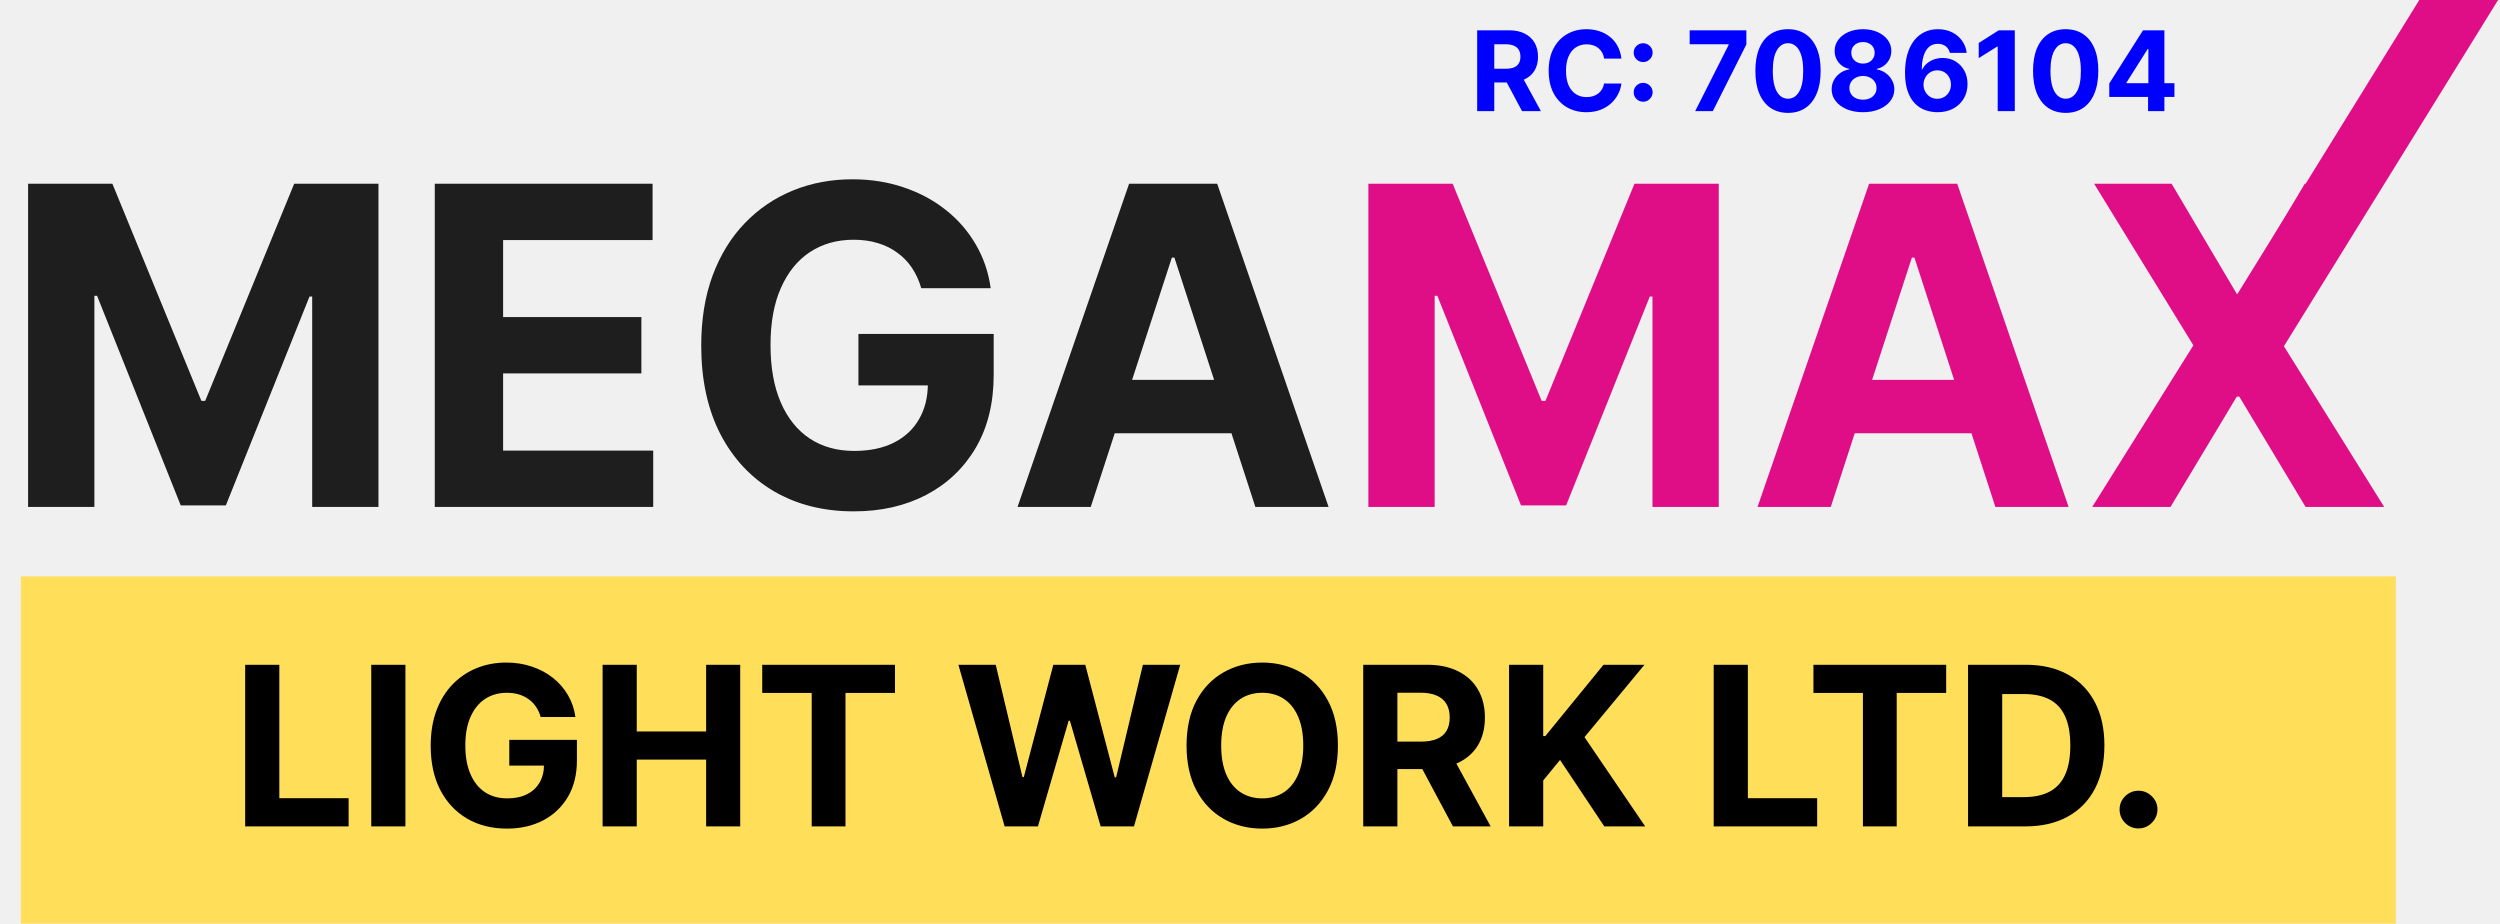
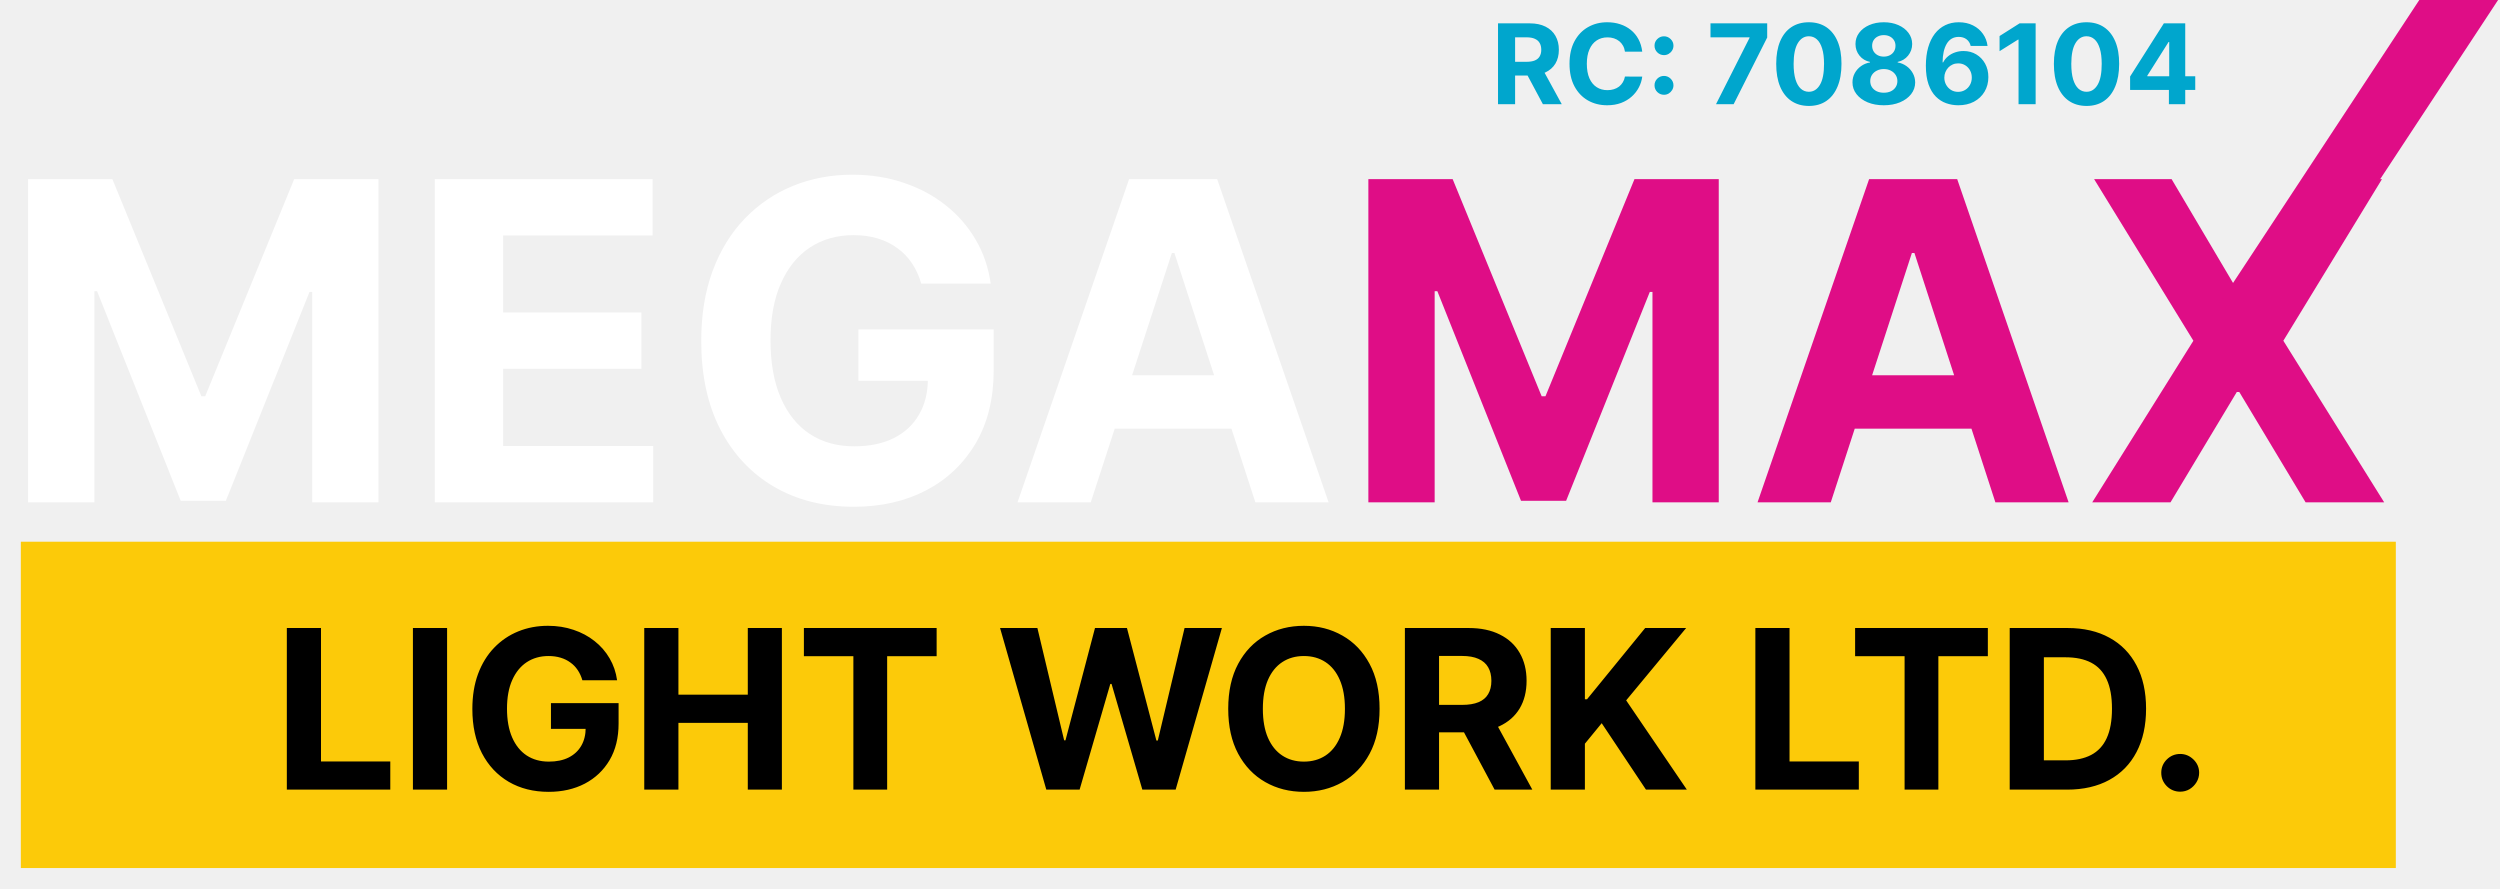
- <svg xmlns="http://www.w3.org/2000/svg" width="360" height="133" viewBox="0 0 360 133" fill="none">
-   <rect x="3" y="83" width="342" height="50" fill="#FFDE59" />
-   <path d="M35.304 119V95.727H40.224V114.943H50.202V119H35.304ZM58.381 95.727V119H53.46V95.727H58.381ZM77.861 103.25C77.702 102.697 77.478 102.208 77.19 101.784C76.903 101.352 76.55 100.989 76.133 100.693C75.724 100.39 75.255 100.159 74.724 100C74.202 99.841 73.622 99.761 72.986 99.761C71.796 99.761 70.751 100.057 69.849 100.648C68.956 101.239 68.258 102.098 67.758 103.227C67.258 104.348 67.008 105.72 67.008 107.341C67.008 108.962 67.255 110.341 67.747 111.477C68.24 112.614 68.937 113.481 69.838 114.08C70.74 114.67 71.804 114.966 73.031 114.966C74.145 114.966 75.096 114.769 75.883 114.375C76.679 113.973 77.285 113.409 77.702 112.682C78.126 111.955 78.338 111.095 78.338 110.102L79.338 110.25H73.338V106.545H83.077V109.477C83.077 111.523 82.645 113.28 81.781 114.75C80.918 116.212 79.728 117.341 78.213 118.136C76.698 118.924 74.963 119.318 73.008 119.318C70.827 119.318 68.91 118.837 67.258 117.875C65.607 116.905 64.319 115.53 63.395 113.75C62.478 111.962 62.02 109.841 62.02 107.386C62.02 105.5 62.293 103.818 62.838 102.341C63.391 100.856 64.164 99.599 65.156 98.568C66.149 97.538 67.304 96.754 68.622 96.216C69.94 95.678 71.368 95.409 72.906 95.409C74.224 95.409 75.452 95.602 76.588 95.989C77.724 96.367 78.732 96.905 79.611 97.602C80.497 98.299 81.221 99.129 81.781 100.091C82.342 101.045 82.702 102.098 82.861 103.25H77.861ZM86.773 119V95.727H91.693V105.33H101.682V95.727H106.591V119H101.682V109.386H91.693V119H86.773ZM109.761 99.784V95.727H128.875V99.784H121.75V119H116.886V99.784H109.761ZM144.668 119L138.009 95.727H143.384L147.236 111.898H147.429L151.679 95.727H156.281L160.52 111.932H160.724L164.577 95.727H169.952L163.293 119H158.497L154.065 103.784H153.884L149.463 119H144.668ZM192.659 107.364C192.659 109.902 192.178 112.061 191.216 113.841C190.261 115.621 188.958 116.981 187.307 117.92C185.663 118.852 183.814 119.318 181.761 119.318C179.693 119.318 177.837 118.848 176.193 117.909C174.549 116.97 173.25 115.61 172.295 113.83C171.341 112.049 170.864 109.894 170.864 107.364C170.864 104.826 171.341 102.667 172.295 100.886C173.25 99.106 174.549 97.75 176.193 96.818C177.837 95.879 179.693 95.409 181.761 95.409C183.814 95.409 185.663 95.879 187.307 96.818C188.958 97.75 190.261 99.106 191.216 100.886C192.178 102.667 192.659 104.826 192.659 107.364ZM187.67 107.364C187.67 105.72 187.424 104.333 186.932 103.205C186.447 102.076 185.761 101.22 184.875 100.636C183.989 100.053 182.951 99.761 181.761 99.761C180.572 99.761 179.534 100.053 178.648 100.636C177.761 101.22 177.072 102.076 176.58 103.205C176.095 104.333 175.852 105.72 175.852 107.364C175.852 109.008 176.095 110.394 176.58 111.523C177.072 112.652 177.761 113.508 178.648 114.091C179.534 114.674 180.572 114.966 181.761 114.966C182.951 114.966 183.989 114.674 184.875 114.091C185.761 113.508 186.447 112.652 186.932 111.523C187.424 110.394 187.67 109.008 187.67 107.364ZM196.304 119V95.727H205.486C207.243 95.727 208.743 96.042 209.986 96.671C211.236 97.292 212.187 98.174 212.838 99.318C213.497 100.455 213.827 101.792 213.827 103.33C213.827 104.875 213.493 106.205 212.827 107.318C212.16 108.424 211.194 109.273 209.929 109.864C208.671 110.455 207.149 110.75 205.361 110.75H199.213V106.795H204.565C205.505 106.795 206.285 106.667 206.906 106.409C207.527 106.152 207.99 105.765 208.293 105.25C208.603 104.735 208.759 104.095 208.759 103.33C208.759 102.557 208.603 101.905 208.293 101.375C207.99 100.845 207.524 100.443 206.895 100.17C206.274 99.89 205.49 99.75 204.543 99.75H201.224V119H196.304ZM208.872 108.409L214.656 119H209.224L203.565 108.409H208.872ZM217.304 119V95.727H222.224V105.989H222.531L230.906 95.727H236.804L228.168 106.148L236.906 119H231.02L224.645 109.432L222.224 112.386V119H217.304ZM246.773 119V95.727H251.693V114.943H261.67V119H246.773ZM261.136 99.784V95.727H280.25V99.784H273.125V119H268.261V99.784H261.136ZM291.648 119H283.398V95.727H291.716C294.057 95.727 296.072 96.193 297.761 97.125C299.451 98.049 300.75 99.379 301.659 101.114C302.576 102.848 303.034 104.924 303.034 107.341C303.034 109.765 302.576 111.848 301.659 113.591C300.75 115.333 299.443 116.67 297.739 117.602C296.042 118.534 294.011 119 291.648 119ZM288.318 114.784H291.443C292.898 114.784 294.121 114.527 295.114 114.011C296.114 113.489 296.864 112.682 297.364 111.591C297.871 110.492 298.125 109.076 298.125 107.341C298.125 105.621 297.871 104.216 297.364 103.125C296.864 102.034 296.117 101.231 295.125 100.716C294.133 100.201 292.909 99.943 291.455 99.943H288.318V114.784ZM307.949 119.295C307.199 119.295 306.555 119.03 306.017 118.5C305.487 117.962 305.222 117.318 305.222 116.568C305.222 115.826 305.487 115.189 306.017 114.659C306.555 114.129 307.199 113.864 307.949 113.864C308.676 113.864 309.313 114.129 309.858 114.659C310.403 115.189 310.676 115.826 310.676 116.568C310.676 117.068 310.547 117.527 310.29 117.943C310.04 118.352 309.71 118.682 309.301 118.932C308.892 119.174 308.441 119.295 307.949 119.295Z" fill="black" />
-   <path d="M4.045 26.454H16.182L29 57.727H29.546L42.364 26.454H54.5V73H44.955V42.705H44.568L32.523 72.773H26.023L13.977 42.591H13.591V73H4.045V26.454ZM62.608 73V26.454H93.972V34.568H72.449V45.659H92.358V53.773H72.449V64.886H94.062V73H62.608ZM132.659 41.5C132.341 40.394 131.894 39.417 131.318 38.568C130.742 37.705 130.038 36.977 129.205 36.386C128.386 35.78 127.447 35.318 126.386 35C125.341 34.682 124.182 34.523 122.909 34.523C120.53 34.523 118.439 35.114 116.636 36.295C114.848 37.477 113.455 39.197 112.455 41.455C111.455 43.697 110.955 46.439 110.955 49.682C110.955 52.924 111.447 55.682 112.432 57.955C113.417 60.227 114.811 61.962 116.614 63.159C118.417 64.341 120.545 64.932 123 64.932C125.227 64.932 127.129 64.538 128.705 63.75C130.295 62.947 131.508 61.818 132.341 60.364C133.189 58.909 133.614 57.189 133.614 55.205L135.614 55.5H123.614V48.091H143.091V53.955C143.091 58.045 142.227 61.561 140.5 64.5C138.773 67.424 136.394 69.682 133.364 71.273C130.333 72.849 126.864 73.636 122.955 73.636C118.591 73.636 114.758 72.674 111.455 70.75C108.152 68.811 105.576 66.061 103.727 62.5C101.894 58.924 100.977 54.682 100.977 49.773C100.977 46 101.523 42.636 102.614 39.682C103.72 36.712 105.265 34.197 107.25 32.136C109.235 30.076 111.545 28.508 114.182 27.432C116.818 26.356 119.674 25.818 122.75 25.818C125.386 25.818 127.841 26.204 130.114 26.977C132.386 27.735 134.402 28.811 136.159 30.204C137.932 31.599 139.379 33.258 140.5 35.182C141.621 37.091 142.341 39.197 142.659 41.5H132.659ZM157.068 73H146.523L162.591 26.454H175.273L191.318 73H180.773L169.114 37.091H168.75L157.068 73ZM156.409 54.705H181.318V62.386H156.409V54.705Z" fill="#1E1E1E" />
-   <path d="M197.045 26.454H209.182L222 57.727H222.545L235.364 26.454H247.5V73H237.955V42.705H237.568L225.523 72.773H219.023L206.977 42.591H206.591V73H197.045V26.454ZM263.631 73H253.085L269.153 26.454H281.835L297.881 73H287.335L275.676 37.091H275.312L263.631 73ZM262.972 54.705H287.881V62.386H262.972V54.705ZM312.71 26.454L322.097 42.318H322.46L331.892 26.454H343.006L328.801 49.727L343.324 73H332.006L322.46 57.114H322.097L312.551 73H301.278L315.847 49.727L301.551 26.454H312.71Z" fill="#DF0D86" />
-   <path fill-rule="evenodd" clip-rule="evenodd" d="M348.377 0L318.552 48.211L326.76 53.288L359.725 0H348.377Z" fill="#DF0D86" />
-   <path d="M212.714 16V4.364H217.305C218.184 4.364 218.934 4.521 219.555 4.835C220.18 5.146 220.656 5.587 220.982 6.159C221.311 6.727 221.476 7.396 221.476 8.165C221.476 8.938 221.309 9.602 220.976 10.159C220.643 10.712 220.16 11.136 219.527 11.432C218.898 11.727 218.137 11.875 217.243 11.875H214.169V9.898H216.845C217.315 9.898 217.705 9.833 218.016 9.705C218.326 9.576 218.557 9.383 218.709 9.125C218.864 8.867 218.942 8.547 218.942 8.165C218.942 7.778 218.864 7.453 218.709 7.188C218.557 6.922 218.324 6.722 218.01 6.585C217.699 6.445 217.307 6.375 216.834 6.375H215.175V16H212.714ZM218.999 10.704L221.891 16H219.175L216.345 10.704H218.999ZM233.482 8.438H230.993C230.947 8.116 230.855 7.83 230.714 7.58C230.574 7.326 230.394 7.11 230.175 6.932C229.955 6.754 229.701 6.617 229.413 6.523C229.129 6.428 228.821 6.381 228.487 6.381C227.885 6.381 227.36 6.53 226.913 6.83C226.466 7.125 226.12 7.557 225.874 8.125C225.627 8.689 225.504 9.375 225.504 10.182C225.504 11.011 225.627 11.708 225.874 12.273C226.124 12.837 226.472 13.263 226.919 13.551C227.366 13.839 227.883 13.983 228.47 13.983C228.8 13.983 229.105 13.939 229.385 13.852C229.669 13.765 229.921 13.638 230.141 13.472C230.36 13.301 230.542 13.095 230.686 12.852C230.834 12.61 230.936 12.333 230.993 12.023L233.482 12.034C233.417 12.568 233.256 13.083 232.999 13.579C232.745 14.072 232.402 14.513 231.97 14.903C231.542 15.29 231.031 15.597 230.436 15.824C229.845 16.047 229.177 16.159 228.43 16.159C227.393 16.159 226.464 15.924 225.646 15.454C224.832 14.985 224.188 14.305 223.714 13.415C223.245 12.525 223.01 11.447 223.01 10.182C223.01 8.913 223.249 7.833 223.726 6.943C224.203 6.053 224.851 5.375 225.669 4.909C226.487 4.439 227.408 4.205 228.43 4.205C229.105 4.205 229.73 4.299 230.305 4.489C230.885 4.678 231.398 4.955 231.845 5.318C232.292 5.678 232.656 6.119 232.936 6.642C233.22 7.165 233.402 7.763 233.482 8.438ZM236.615 14.648C236.24 14.648 235.918 14.515 235.649 14.25C235.384 13.985 235.251 13.663 235.251 13.284C235.251 12.913 235.384 12.595 235.649 12.329C235.918 12.064 236.24 11.932 236.615 11.932C236.979 11.932 237.297 12.064 237.57 12.329C237.842 12.595 237.979 12.913 237.979 13.284C237.979 13.534 237.914 13.763 237.786 13.972C237.661 14.176 237.496 14.341 237.291 14.466C237.087 14.587 236.861 14.648 236.615 14.648ZM236.615 8.938C236.24 8.938 235.918 8.805 235.649 8.54C235.384 8.275 235.251 7.953 235.251 7.574C235.251 7.203 235.384 6.886 235.649 6.625C235.918 6.36 236.24 6.227 236.615 6.227C236.979 6.227 237.297 6.36 237.57 6.625C237.842 6.886 237.979 7.203 237.979 7.574C237.979 7.828 237.914 8.059 237.786 8.267C237.661 8.472 237.496 8.634 237.291 8.756C237.087 8.877 236.861 8.938 236.615 8.938ZM244.107 16L248.93 6.455V6.375H243.311V4.364H251.476V6.403L246.646 16H244.107ZM257.474 16.256C256.497 16.252 255.656 16.011 254.952 15.534C254.251 15.057 253.711 14.366 253.332 13.46C252.957 12.555 252.772 11.466 252.776 10.193C252.776 8.924 252.963 7.843 253.338 6.949C253.717 6.055 254.257 5.375 254.957 4.909C255.662 4.439 256.501 4.205 257.474 4.205C258.448 4.205 259.285 4.439 259.986 4.909C260.69 5.379 261.232 6.061 261.611 6.955C261.99 7.845 262.177 8.924 262.173 10.193C262.173 11.47 261.984 12.561 261.605 13.466C261.23 14.371 260.692 15.062 259.991 15.54C259.291 16.017 258.452 16.256 257.474 16.256ZM257.474 14.216C258.141 14.216 258.673 13.881 259.071 13.21C259.469 12.54 259.666 11.534 259.662 10.193C259.662 9.311 259.571 8.576 259.389 7.989C259.211 7.402 258.957 6.96 258.628 6.665C258.302 6.369 257.918 6.222 257.474 6.222C256.812 6.222 256.281 6.553 255.884 7.216C255.486 7.879 255.285 8.871 255.281 10.193C255.281 11.087 255.37 11.833 255.548 12.432C255.73 13.027 255.986 13.473 256.315 13.773C256.645 14.068 257.031 14.216 257.474 14.216ZM268.268 16.159C267.393 16.159 266.615 16.017 265.933 15.733C265.255 15.445 264.723 15.053 264.337 14.557C263.95 14.061 263.757 13.498 263.757 12.869C263.757 12.384 263.867 11.939 264.087 11.534C264.31 11.125 264.613 10.786 264.996 10.517C265.378 10.244 265.806 10.07 266.28 9.994V9.915C265.659 9.79 265.155 9.489 264.768 9.011C264.382 8.53 264.189 7.972 264.189 7.335C264.189 6.733 264.365 6.197 264.717 5.727C265.07 5.254 265.553 4.883 266.166 4.614C266.784 4.341 267.484 4.205 268.268 4.205C269.053 4.205 269.751 4.341 270.365 4.614C270.982 4.886 271.467 5.259 271.82 5.733C272.172 6.203 272.35 6.737 272.354 7.335C272.35 7.975 272.153 8.534 271.763 9.011C271.373 9.489 270.873 9.79 270.263 9.915V9.994C270.729 10.07 271.151 10.244 271.53 10.517C271.912 10.786 272.215 11.125 272.439 11.534C272.666 11.939 272.782 12.384 272.786 12.869C272.782 13.498 272.587 14.061 272.2 14.557C271.814 15.053 271.28 15.445 270.598 15.733C269.92 16.017 269.143 16.159 268.268 16.159ZM268.268 14.352C268.659 14.352 269 14.282 269.291 14.142C269.583 13.998 269.81 13.801 269.973 13.551C270.14 13.297 270.223 13.006 270.223 12.676C270.223 12.339 270.138 12.042 269.967 11.784C269.797 11.523 269.566 11.318 269.274 11.171C268.982 11.019 268.647 10.943 268.268 10.943C267.893 10.943 267.558 11.019 267.263 11.171C266.967 11.318 266.734 11.523 266.564 11.784C266.397 12.042 266.314 12.339 266.314 12.676C266.314 13.006 266.395 13.297 266.558 13.551C266.721 13.801 266.95 13.998 267.246 14.142C267.541 14.282 267.882 14.352 268.268 14.352ZM268.268 9.153C268.594 9.153 268.884 9.087 269.138 8.955C269.392 8.822 269.59 8.638 269.734 8.403C269.878 8.169 269.95 7.898 269.95 7.591C269.95 7.288 269.878 7.023 269.734 6.795C269.59 6.564 269.393 6.384 269.143 6.256C268.893 6.123 268.602 6.057 268.268 6.057C267.939 6.057 267.647 6.123 267.393 6.256C267.14 6.384 266.941 6.564 266.797 6.795C266.657 7.023 266.587 7.288 266.587 7.591C266.587 7.898 266.659 8.169 266.803 8.403C266.946 8.638 267.145 8.822 267.399 8.955C267.653 9.087 267.943 9.153 268.268 9.153ZM278.972 16.159C278.373 16.155 277.795 16.055 277.239 15.858C276.686 15.661 276.189 15.341 275.75 14.898C275.311 14.454 274.962 13.867 274.705 13.136C274.451 12.405 274.324 11.508 274.324 10.443C274.328 9.466 274.439 8.593 274.659 7.824C274.883 7.051 275.201 6.396 275.614 5.858C276.03 5.32 276.528 4.911 277.108 4.631C277.688 4.347 278.337 4.205 279.057 4.205C279.833 4.205 280.519 4.356 281.114 4.659C281.708 4.958 282.186 5.366 282.545 5.881C282.909 6.396 283.129 6.973 283.205 7.614H280.778C280.684 7.208 280.485 6.89 280.182 6.659C279.879 6.428 279.504 6.312 279.057 6.312C278.299 6.312 277.723 6.642 277.33 7.301C276.939 7.96 276.741 8.856 276.733 9.989H276.812C276.987 9.644 277.222 9.35 277.517 9.108C277.816 8.862 278.155 8.674 278.534 8.545C278.917 8.413 279.32 8.347 279.744 8.347C280.434 8.347 281.047 8.509 281.585 8.835C282.123 9.157 282.547 9.6 282.858 10.165C283.169 10.729 283.324 11.375 283.324 12.102C283.324 12.89 283.14 13.591 282.773 14.204C282.409 14.818 281.9 15.299 281.244 15.648C280.593 15.992 279.835 16.163 278.972 16.159ZM278.96 14.227C279.339 14.227 279.678 14.136 279.977 13.954C280.277 13.773 280.511 13.527 280.682 13.216C280.852 12.905 280.938 12.557 280.938 12.171C280.938 11.784 280.852 11.438 280.682 11.131C280.515 10.824 280.284 10.579 279.989 10.398C279.693 10.216 279.356 10.125 278.977 10.125C278.693 10.125 278.43 10.178 278.188 10.284C277.949 10.39 277.739 10.538 277.557 10.727C277.379 10.917 277.239 11.136 277.136 11.386C277.034 11.633 276.983 11.896 276.983 12.176C276.983 12.551 277.068 12.894 277.239 13.204C277.413 13.515 277.648 13.763 277.943 13.949C278.242 14.134 278.581 14.227 278.96 14.227ZM290.131 4.364V16H287.67V6.699H287.602L284.938 8.369V6.188L287.818 4.364H290.131ZM297.459 16.256C296.482 16.252 295.641 16.011 294.936 15.534C294.235 15.057 293.696 14.366 293.317 13.46C292.942 12.555 292.756 11.466 292.76 10.193C292.76 8.924 292.947 7.843 293.322 6.949C293.701 6.055 294.241 5.375 294.942 4.909C295.646 4.439 296.485 4.205 297.459 4.205C298.432 4.205 299.269 4.439 299.97 4.909C300.675 5.379 301.216 6.061 301.595 6.955C301.974 7.845 302.161 8.924 302.158 10.193C302.158 11.47 301.968 12.561 301.589 13.466C301.214 14.371 300.677 15.062 299.976 15.54C299.275 16.017 298.436 16.256 297.459 16.256ZM297.459 14.216C298.125 14.216 298.658 13.881 299.055 13.21C299.453 12.54 299.65 11.534 299.646 10.193C299.646 9.311 299.555 8.576 299.374 7.989C299.196 7.402 298.942 6.96 298.612 6.665C298.286 6.369 297.902 6.222 297.459 6.222C296.796 6.222 296.266 6.553 295.868 7.216C295.47 7.879 295.269 8.871 295.266 10.193C295.266 11.087 295.355 11.833 295.533 12.432C295.714 13.027 295.97 13.473 296.3 13.773C296.629 14.068 297.016 14.216 297.459 14.216ZM303.736 13.954V12.017L308.594 4.364H310.264V7.045H309.276L306.213 11.892V11.983H313.116V13.954H303.736ZM309.321 16V13.364L309.366 12.506V4.364H311.673V16H309.321Z" fill="#0000FF" />
+ <svg xmlns="http://www.w3.org/2000/svg" width="360" height="128" viewBox="0 0 360 128" fill="none">
+   <rect x="3" y="78.007" width="342" height="46.992" fill="#FCCA09" />
+   <path d="M41.304 113.707V90.434H46.224V109.65H56.202V113.707H41.304ZM64.381 90.434V113.707H59.46V90.434H64.381ZM83.861 97.957C83.702 97.404 83.478 96.915 83.19 96.491C82.903 96.059 82.55 95.695 82.133 95.4C81.724 95.097 81.255 94.866 80.724 94.707C80.202 94.548 79.622 94.468 78.986 94.468C77.796 94.468 76.751 94.764 75.849 95.355C74.956 95.945 74.258 96.805 73.758 97.934C73.258 99.055 73.008 100.426 73.008 102.048C73.008 103.669 73.255 105.048 73.747 106.184C74.24 107.32 74.937 108.188 75.838 108.786C76.74 109.377 77.804 109.673 79.031 109.673C80.145 109.673 81.096 109.476 81.883 109.082C82.679 108.68 83.285 108.116 83.702 107.389C84.126 106.661 84.338 105.801 84.338 104.809L85.338 104.957H79.338V101.252H89.077V104.184C89.077 106.229 88.645 107.987 87.781 109.457C86.918 110.919 85.728 112.048 84.213 112.843C82.698 113.631 80.963 114.025 79.008 114.025C76.827 114.025 74.91 113.544 73.258 112.582C71.607 111.612 70.319 110.237 69.395 108.457C68.478 106.669 68.02 104.548 68.02 102.093C68.02 100.207 68.293 98.525 68.838 97.048C69.391 95.563 70.164 94.305 71.156 93.275C72.149 92.245 73.304 91.46 74.622 90.923C75.94 90.385 77.368 90.116 78.906 90.116C80.224 90.116 81.452 90.309 82.588 90.695C83.724 91.074 84.732 91.612 85.611 92.309C86.497 93.006 87.221 93.835 87.781 94.798C88.342 95.752 88.702 96.805 88.861 97.957H83.861ZM92.773 113.707V90.434H97.693V100.036H107.682V90.434H112.591V113.707H107.682V104.093H97.693V113.707H92.773ZM115.761 94.491V90.434H134.875V94.491H127.75V113.707H122.886V94.491H115.761ZM150.668 113.707L144.009 90.434H149.384L153.236 106.604H153.429L157.679 90.434H162.281L166.52 106.639H166.724L170.577 90.434H175.952L169.293 113.707H164.497L160.065 98.491H159.884L155.463 113.707H150.668ZM198.659 102.07C198.659 104.608 198.178 106.767 197.216 108.548C196.261 110.328 194.958 111.688 193.307 112.627C191.663 113.559 189.814 114.025 187.761 114.025C185.693 114.025 183.837 113.555 182.193 112.616C180.549 111.676 179.25 110.317 178.295 108.536C177.341 106.756 176.864 104.601 176.864 102.07C176.864 99.532 177.341 97.373 178.295 95.593C179.25 93.813 180.549 92.457 182.193 91.525C183.837 90.585 185.693 90.116 187.761 90.116C189.814 90.116 191.663 90.585 193.307 91.525C194.958 92.457 196.261 93.813 197.216 95.593C198.178 97.373 198.659 99.532 198.659 102.07ZM193.67 102.07C193.67 100.426 193.424 99.04 192.932 97.911C192.447 96.782 191.761 95.927 190.875 95.343C189.989 94.76 188.951 94.468 187.761 94.468C186.572 94.468 185.534 94.76 184.648 95.343C183.761 95.927 183.072 96.782 182.58 97.911C182.095 99.04 181.852 100.426 181.852 102.07C181.852 103.714 182.095 105.101 182.58 106.229C183.072 107.358 183.761 108.214 184.648 108.798C185.534 109.381 186.572 109.673 187.761 109.673C188.951 109.673 189.989 109.381 190.875 108.798C191.761 108.214 192.447 107.358 192.932 106.229C193.424 105.101 193.67 103.714 193.67 102.07ZM202.304 113.707V90.434H211.486C213.243 90.434 214.743 90.748 215.986 91.377C217.236 91.998 218.187 92.881 218.838 94.025C219.497 95.161 219.827 96.498 219.827 98.036C219.827 99.582 219.493 100.911 218.827 102.025C218.16 103.131 217.194 103.979 215.929 104.57C214.671 105.161 213.149 105.457 211.361 105.457H205.213V101.502H210.565C211.505 101.502 212.285 101.373 212.906 101.116C213.527 100.858 213.99 100.472 214.293 99.957C214.603 99.442 214.759 98.802 214.759 98.036C214.759 97.264 214.603 96.612 214.293 96.082C213.99 95.552 213.524 95.15 212.895 94.877C212.274 94.597 211.49 94.457 210.543 94.457H207.224V113.707H202.304ZM214.872 103.116L220.656 113.707H215.224L209.565 103.116H214.872ZM223.304 113.707V90.434H228.224V100.695H228.531L236.906 90.434H242.804L234.168 100.854L242.906 113.707H237.02L230.645 104.139L228.224 107.093V113.707H223.304ZM252.773 113.707V90.434H257.693V109.65H267.67V113.707H252.773ZM267.136 94.491V90.434H286.25V94.491H279.125V113.707H274.261V94.491H267.136ZM297.648 113.707H289.398V90.434H297.716C300.057 90.434 302.072 90.9 303.761 91.832C305.451 92.756 306.75 94.085 307.659 95.82C308.576 97.555 309.034 99.631 309.034 102.048C309.034 104.472 308.576 106.555 307.659 108.298C306.75 110.04 305.443 111.377 303.739 112.309C302.042 113.241 300.011 113.707 297.648 113.707ZM294.318 109.491H297.443C298.898 109.491 300.121 109.233 301.114 108.718C302.114 108.195 302.864 107.389 303.364 106.298C303.871 105.199 304.125 103.783 304.125 102.048C304.125 100.328 303.871 98.923 303.364 97.832C302.864 96.741 302.117 95.938 301.125 95.423C300.133 94.907 298.909 94.65 297.455 94.65H294.318V109.491ZM313.949 114.002C313.199 114.002 312.555 113.737 312.017 113.207C311.487 112.669 311.222 112.025 311.222 111.275C311.222 110.533 311.487 109.896 312.017 109.366C312.555 108.836 313.199 108.57 313.949 108.57C314.676 108.57 315.313 108.836 315.858 109.366C316.403 109.896 316.676 110.533 316.676 111.275C316.676 111.775 316.547 112.233 316.29 112.65C316.04 113.059 315.71 113.389 315.301 113.639C314.892 113.881 314.441 114.002 313.949 114.002Z" fill="black" />
+   <path d="M4.045 25.793H16.182L29 57.066H29.546L42.364 25.793H54.5V72.338H44.955V42.043H44.568L32.523 72.111H26.023L13.977 41.929H13.591V72.338H4.045V25.793ZM62.608 72.338V25.793H93.972V33.907H72.449V44.997H92.358V53.111H72.449V64.225H94.062V72.338H62.608ZM132.659 40.838C132.341 39.732 131.894 38.755 131.318 37.907C130.742 37.043 130.038 36.316 129.205 35.725C128.386 35.119 127.447 34.657 126.386 34.338C125.341 34.02 124.182 33.861 122.909 33.861C120.53 33.861 118.439 34.452 116.636 35.634C114.848 36.816 113.455 38.535 112.455 40.793C111.455 43.035 110.955 45.778 110.955 49.02C110.955 52.263 111.447 55.02 112.432 57.293C113.417 59.566 114.811 61.3 116.614 62.497C118.417 63.679 120.545 64.27 123 64.27C125.227 64.27 127.129 63.876 128.705 63.088C130.295 62.285 131.508 61.157 132.341 59.702C133.189 58.247 133.614 56.528 133.614 54.543L135.614 54.838H123.614V47.429H143.091V53.293C143.091 57.384 142.227 60.899 140.5 63.838C138.773 66.763 136.394 69.02 133.364 70.611C130.333 72.187 126.864 72.975 122.955 72.975C118.591 72.975 114.758 72.013 111.455 70.088C108.152 68.149 105.576 65.399 103.727 61.838C101.894 58.263 100.977 54.02 100.977 49.111C100.977 45.338 101.523 41.975 102.614 39.02C103.72 36.05 105.265 33.535 107.25 31.475C109.235 29.414 111.545 27.846 114.182 26.77C116.818 25.694 119.674 25.157 122.75 25.157C125.386 25.157 127.841 25.543 130.114 26.316C132.386 27.073 134.402 28.149 136.159 29.543C137.932 30.937 139.379 32.596 140.5 34.52C141.621 36.429 142.341 38.535 142.659 40.838H132.659ZM157.068 72.338H146.523L162.591 25.793H175.273L191.318 72.338H180.773L169.114 36.429H168.75L157.068 72.338ZM156.409 54.043H181.318V61.725H156.409V54.043Z" fill="white" />
+   <path d="M197.045 25.793H209.182L222 57.066H222.545L235.364 25.793H247.5V72.338H237.955V42.043H237.568L225.523 72.111H219.023L206.977 41.929H206.591V72.338H197.045V25.793ZM263.631 72.338H253.085L269.153 25.793H281.835L297.881 72.338H287.335L275.676 36.429H275.312L263.631 72.338ZM262.972 54.043H287.881V61.725H262.972V54.043ZM312.71 25.793L322.097 41.657H322.46L331.892 25.793H343.006L328.801 49.066L343.324 72.338H332.006L322.46 56.452H322.097L312.551 72.338H301.278L315.847 49.066L301.551 25.793H312.71Z" fill="#DF0D86" />
+   <path fill-rule="evenodd" clip-rule="evenodd" d="M348.377 0L318.552 45.311L326.76 50.083L359.725 0H348.377Z" fill="#DF0D86" />
+   <path d="M215.714 15V3.364H220.305C221.184 3.364 221.934 3.521 222.555 3.835C223.18 4.146 223.656 4.587 223.982 5.159C224.311 5.727 224.476 6.396 224.476 7.165C224.476 7.938 224.309 8.602 223.976 9.159C223.643 9.712 223.16 10.136 222.527 10.432C221.898 10.727 221.137 10.875 220.243 10.875H217.169V8.898H219.845C220.315 8.898 220.705 8.833 221.016 8.705C221.326 8.576 221.557 8.383 221.709 8.125C221.864 7.867 221.942 7.547 221.942 7.165C221.942 6.778 221.864 6.453 221.709 6.188C221.557 5.922 221.324 5.722 221.01 5.585C220.699 5.445 220.307 5.375 219.834 5.375H218.175V15H215.714ZM221.999 9.705L224.891 15H222.175L219.345 9.705H221.999ZM236.482 7.438H233.993C233.947 7.116 233.855 6.83 233.714 6.58C233.574 6.326 233.394 6.11 233.175 5.932C232.955 5.754 232.701 5.617 232.413 5.523C232.129 5.428 231.821 5.381 231.487 5.381C230.885 5.381 230.36 5.53 229.913 5.83C229.466 6.125 229.12 6.557 228.874 7.125C228.627 7.689 228.504 8.375 228.504 9.182C228.504 10.011 228.627 10.708 228.874 11.273C229.124 11.837 229.472 12.263 229.919 12.551C230.366 12.839 230.883 12.983 231.47 12.983C231.8 12.983 232.105 12.939 232.385 12.852C232.669 12.765 232.921 12.638 233.141 12.472C233.36 12.301 233.542 12.095 233.686 11.852C233.834 11.61 233.936 11.333 233.993 11.023L236.482 11.034C236.417 11.568 236.256 12.083 235.999 12.579C235.745 13.072 235.402 13.513 234.97 13.903C234.542 14.29 234.031 14.597 233.436 14.824C232.845 15.047 232.177 15.159 231.43 15.159C230.393 15.159 229.464 14.924 228.646 14.454C227.832 13.985 227.188 13.305 226.714 12.415C226.245 11.525 226.01 10.447 226.01 9.182C226.01 7.913 226.249 6.833 226.726 5.943C227.203 5.053 227.851 4.375 228.669 3.909C229.487 3.439 230.408 3.205 231.43 3.205C232.105 3.205 232.73 3.299 233.305 3.489C233.885 3.678 234.398 3.955 234.845 4.318C235.292 4.678 235.656 5.119 235.936 5.642C236.22 6.165 236.402 6.763 236.482 7.438ZM239.615 13.648C239.24 13.648 238.918 13.515 238.649 13.25C238.384 12.985 238.251 12.663 238.251 12.284C238.251 11.913 238.384 11.595 238.649 11.329C238.918 11.064 239.24 10.932 239.615 10.932C239.979 10.932 240.297 11.064 240.57 11.329C240.842 11.595 240.979 11.913 240.979 12.284C240.979 12.534 240.914 12.763 240.786 12.972C240.661 13.176 240.496 13.341 240.291 13.466C240.087 13.587 239.861 13.648 239.615 13.648ZM239.615 7.938C239.24 7.938 238.918 7.805 238.649 7.54C238.384 7.275 238.251 6.953 238.251 6.574C238.251 6.203 238.384 5.886 238.649 5.625C238.918 5.36 239.24 5.227 239.615 5.227C239.979 5.227 240.297 5.36 240.57 5.625C240.842 5.886 240.979 6.203 240.979 6.574C240.979 6.828 240.914 7.059 240.786 7.267C240.661 7.472 240.496 7.634 240.291 7.756C240.087 7.877 239.861 7.938 239.615 7.938ZM247.107 15L251.93 5.455V5.375H246.311V3.364H254.476V5.403L249.646 15H247.107ZM260.474 15.256C259.497 15.252 258.656 15.011 257.952 14.534C257.251 14.057 256.711 13.366 256.332 12.46C255.957 11.555 255.772 10.466 255.776 9.193C255.776 7.924 255.963 6.843 256.338 5.949C256.717 5.055 257.257 4.375 257.957 3.909C258.662 3.439 259.501 3.205 260.474 3.205C261.448 3.205 262.285 3.439 262.986 3.909C263.69 4.379 264.232 5.061 264.611 5.955C264.99 6.845 265.177 7.924 265.173 9.193C265.173 10.47 264.984 11.561 264.605 12.466C264.23 13.371 263.692 14.062 262.991 14.54C262.291 15.017 261.452 15.256 260.474 15.256ZM260.474 13.216C261.141 13.216 261.673 12.881 262.071 12.21C262.469 11.54 262.666 10.534 262.662 9.193C262.662 8.311 262.571 7.576 262.389 6.989C262.211 6.402 261.957 5.96 261.628 5.665C261.302 5.369 260.918 5.222 260.474 5.222C259.812 5.222 259.281 5.553 258.884 6.216C258.486 6.879 258.285 7.871 258.281 9.193C258.281 10.087 258.37 10.833 258.548 11.432C258.73 12.027 258.986 12.473 259.315 12.773C259.645 13.068 260.031 13.216 260.474 13.216ZM271.268 15.159C270.393 15.159 269.615 15.017 268.933 14.733C268.255 14.445 267.723 14.053 267.337 13.557C266.95 13.061 266.757 12.498 266.757 11.869C266.757 11.384 266.867 10.939 267.087 10.534C267.31 10.125 267.613 9.786 267.996 9.517C268.378 9.244 268.806 9.07 269.28 8.994V8.915C268.659 8.79 268.155 8.489 267.768 8.011C267.382 7.53 267.189 6.972 267.189 6.335C267.189 5.733 267.365 5.197 267.717 4.727C268.07 4.254 268.553 3.883 269.166 3.614C269.784 3.341 270.484 3.205 271.268 3.205C272.053 3.205 272.751 3.341 273.365 3.614C273.982 3.886 274.467 4.259 274.82 4.733C275.172 5.203 275.35 5.737 275.354 6.335C275.35 6.975 275.153 7.534 274.763 8.011C274.373 8.489 273.873 8.79 273.263 8.915V8.994C273.729 9.07 274.151 9.244 274.53 9.517C274.912 9.786 275.215 10.125 275.439 10.534C275.666 10.939 275.782 11.384 275.786 11.869C275.782 12.498 275.587 13.061 275.2 13.557C274.814 14.053 274.28 14.445 273.598 14.733C272.92 15.017 272.143 15.159 271.268 15.159ZM271.268 13.352C271.659 13.352 272 13.282 272.291 13.142C272.583 12.998 272.81 12.801 272.973 12.551C273.14 12.297 273.223 12.006 273.223 11.676C273.223 11.339 273.138 11.042 272.967 10.784C272.797 10.523 272.566 10.318 272.274 10.171C271.982 10.019 271.647 9.943 271.268 9.943C270.893 9.943 270.558 10.019 270.263 10.171C269.967 10.318 269.734 10.523 269.564 10.784C269.397 11.042 269.314 11.339 269.314 11.676C269.314 12.006 269.395 12.297 269.558 12.551C269.721 12.801 269.95 12.998 270.246 13.142C270.541 13.282 270.882 13.352 271.268 13.352ZM271.268 8.153C271.594 8.153 271.884 8.087 272.138 7.955C272.392 7.822 272.59 7.638 272.734 7.403C272.878 7.169 272.95 6.898 272.95 6.591C272.95 6.288 272.878 6.023 272.734 5.795C272.59 5.564 272.393 5.384 272.143 5.256C271.893 5.123 271.602 5.057 271.268 5.057C270.939 5.057 270.647 5.123 270.393 5.256C270.14 5.384 269.941 5.564 269.797 5.795C269.657 6.023 269.587 6.288 269.587 6.591C269.587 6.898 269.659 7.169 269.803 7.403C269.946 7.638 270.145 7.822 270.399 7.955C270.653 8.087 270.943 8.153 271.268 8.153ZM281.972 15.159C281.373 15.155 280.795 15.055 280.239 14.858C279.686 14.661 279.189 14.341 278.75 13.898C278.311 13.454 277.962 12.867 277.705 12.136C277.451 11.405 277.324 10.508 277.324 9.443C277.328 8.466 277.439 7.593 277.659 6.824C277.883 6.051 278.201 5.396 278.614 4.858C279.03 4.32 279.528 3.911 280.108 3.631C280.688 3.347 281.337 3.205 282.057 3.205C282.833 3.205 283.519 3.356 284.114 3.659C284.708 3.958 285.186 4.366 285.545 4.881C285.909 5.396 286.129 5.973 286.205 6.614H283.778C283.684 6.208 283.485 5.89 283.182 5.659C282.879 5.428 282.504 5.312 282.057 5.312C281.299 5.312 280.723 5.642 280.33 6.301C279.939 6.96 279.741 7.856 279.733 8.989H279.812C279.987 8.644 280.222 8.35 280.517 8.108C280.816 7.862 281.155 7.674 281.534 7.545C281.917 7.413 282.32 7.347 282.744 7.347C283.434 7.347 284.047 7.509 284.585 7.835C285.123 8.157 285.547 8.6 285.858 9.165C286.169 9.729 286.324 10.375 286.324 11.102C286.324 11.89 286.14 12.591 285.773 13.204C285.409 13.818 284.9 14.299 284.244 14.648C283.593 14.992 282.835 15.163 281.972 15.159ZM281.96 13.227C282.339 13.227 282.678 13.136 282.977 12.954C283.277 12.773 283.511 12.527 283.682 12.216C283.852 11.905 283.938 11.557 283.938 11.171C283.938 10.784 283.852 10.438 283.682 10.131C283.515 9.824 283.284 9.58 282.989 9.398C282.693 9.216 282.356 9.125 281.977 9.125C281.693 9.125 281.43 9.178 281.188 9.284C280.949 9.39 280.739 9.538 280.557 9.727C280.379 9.917 280.239 10.136 280.136 10.386C280.034 10.633 279.983 10.896 279.983 11.176C279.983 11.551 280.068 11.894 280.239 12.204C280.413 12.515 280.648 12.763 280.943 12.949C281.242 13.134 281.581 13.227 281.96 13.227ZM293.131 3.364V15H290.67V5.699H290.602L287.938 7.369V5.188L290.818 3.364H293.131ZM300.459 15.256C299.482 15.252 298.641 15.011 297.936 14.534C297.235 14.057 296.696 13.366 296.317 12.46C295.942 11.555 295.756 10.466 295.76 9.193C295.76 7.924 295.947 6.843 296.322 5.949C296.701 5.055 297.241 4.375 297.942 3.909C298.646 3.439 299.485 3.205 300.459 3.205C301.432 3.205 302.269 3.439 302.97 3.909C303.675 4.379 304.216 5.061 304.595 5.955C304.974 6.845 305.161 7.924 305.158 9.193C305.158 10.47 304.968 11.561 304.589 12.466C304.214 13.371 303.677 14.062 302.976 14.54C302.275 15.017 301.436 15.256 300.459 15.256ZM300.459 13.216C301.125 13.216 301.658 12.881 302.055 12.21C302.453 11.54 302.65 10.534 302.646 9.193C302.646 8.311 302.555 7.576 302.374 6.989C302.196 6.402 301.942 5.96 301.612 5.665C301.286 5.369 300.902 5.222 300.459 5.222C299.796 5.222 299.266 5.553 298.868 6.216C298.47 6.879 298.269 7.871 298.266 9.193C298.266 10.087 298.355 10.833 298.533 11.432C298.714 12.027 298.97 12.473 299.3 12.773C299.629 13.068 300.016 13.216 300.459 13.216ZM306.736 12.954V11.017L311.594 3.364H313.264V6.045H312.276L309.213 10.892V10.983H316.116V12.954H306.736ZM312.321 15V12.364L312.366 11.506V3.364H314.673V15H312.321Z" fill="#00A6CD" />
</svg>
